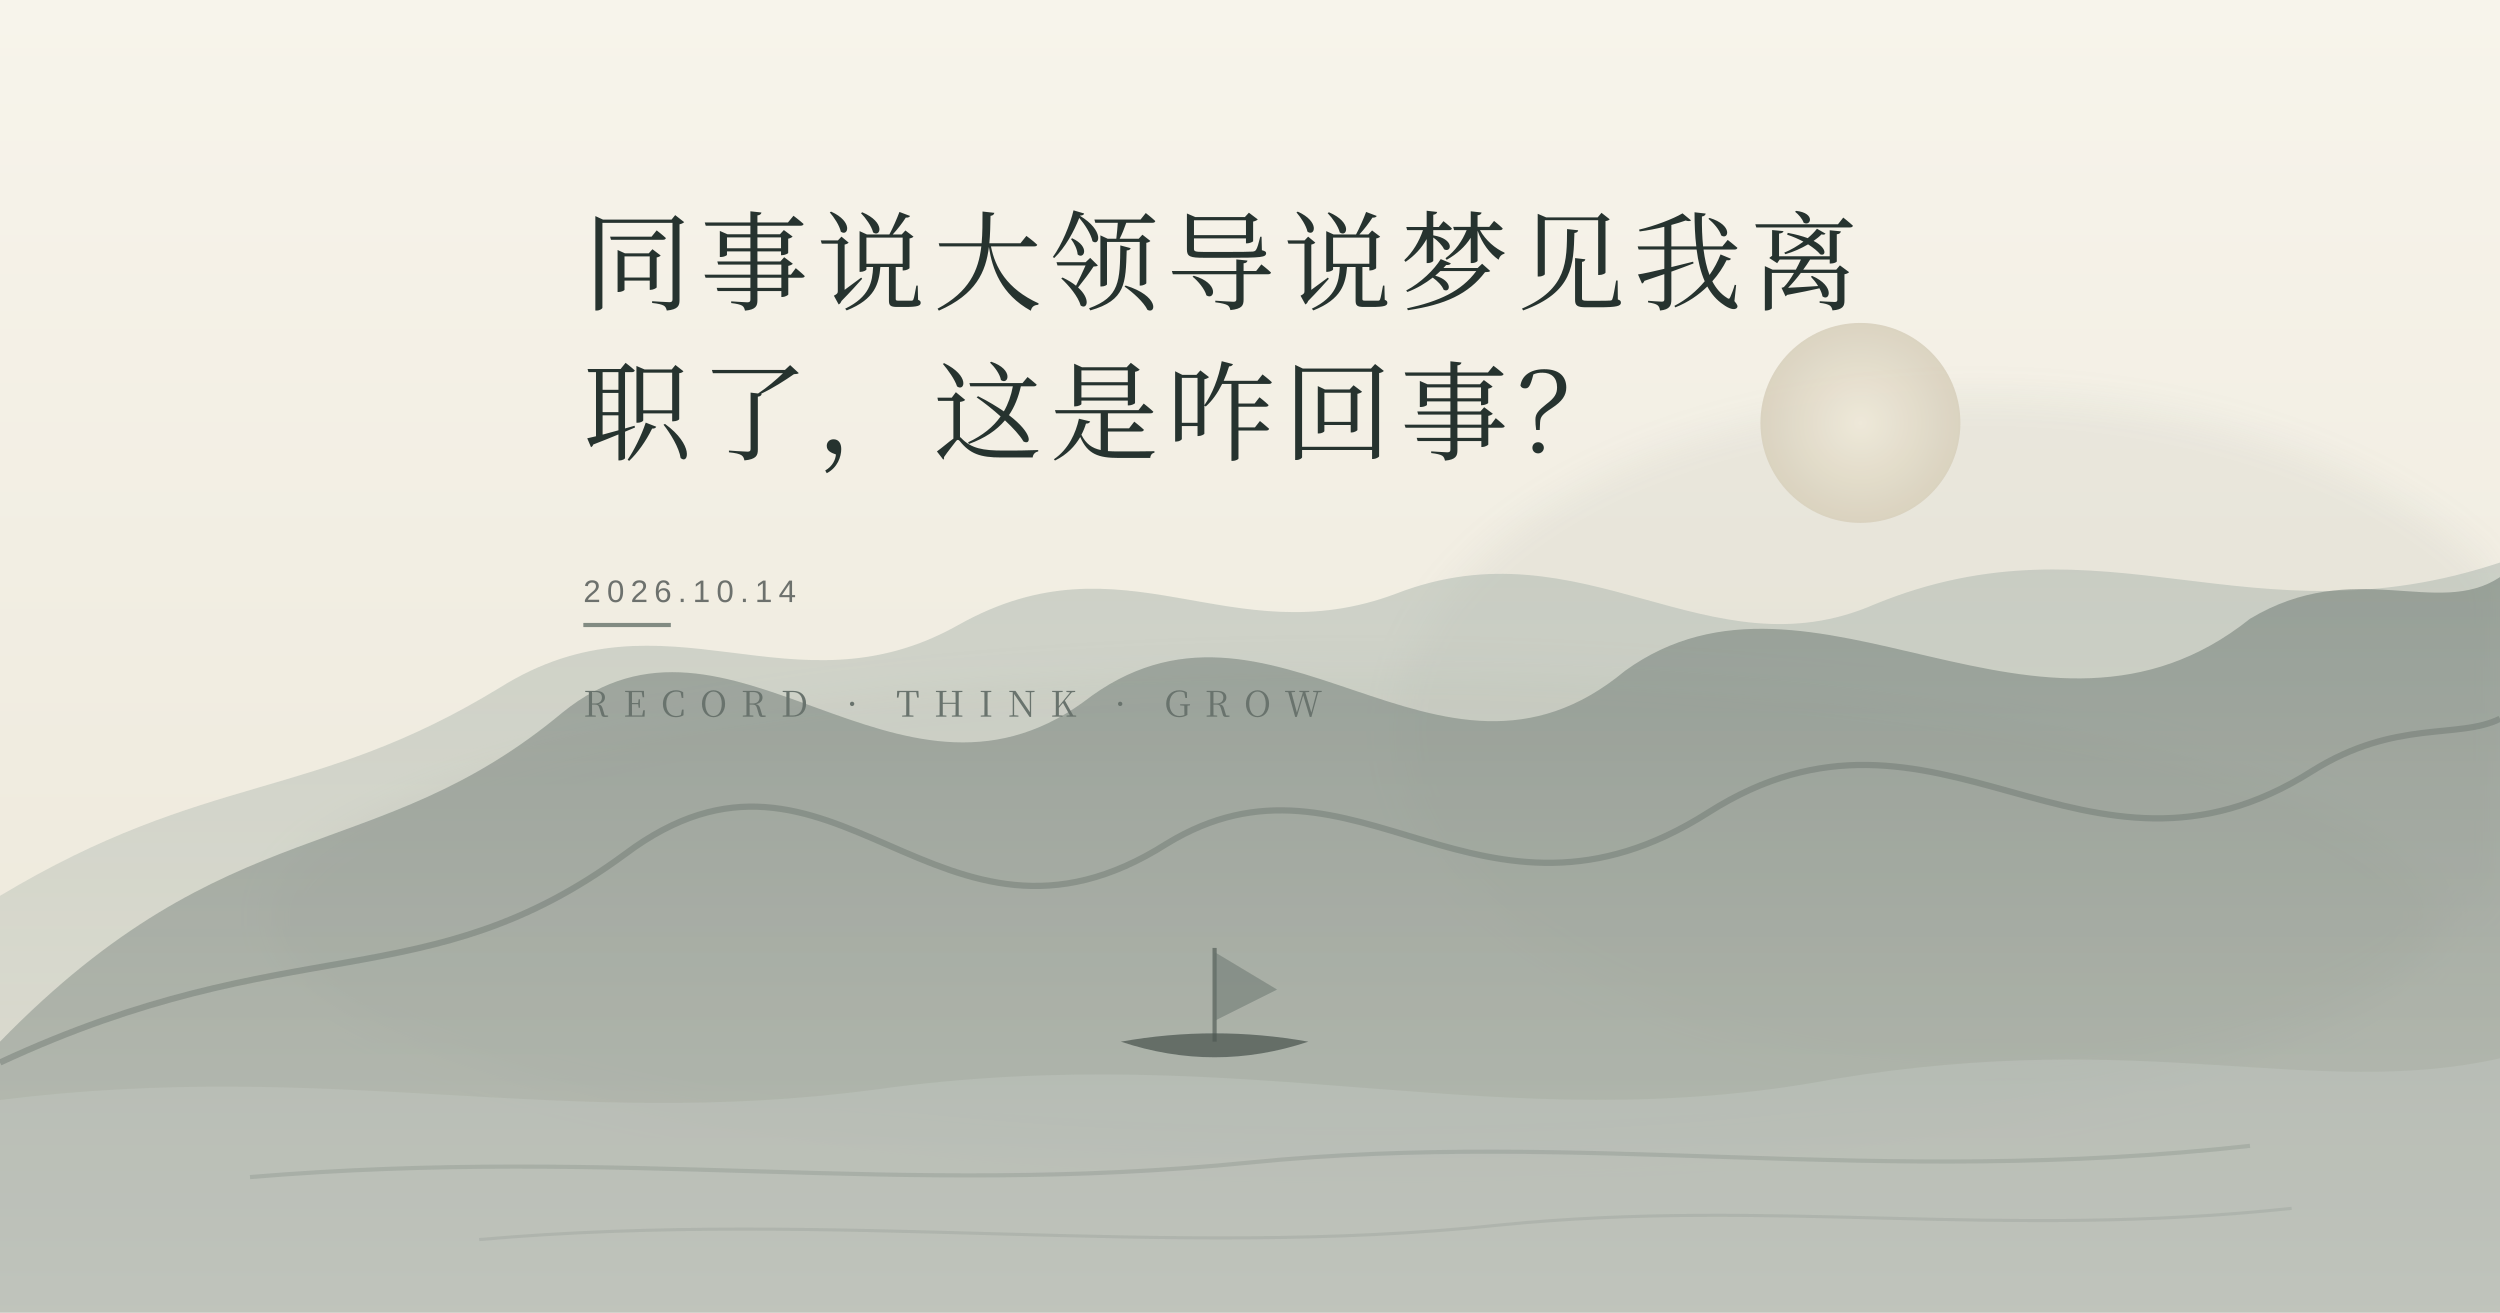
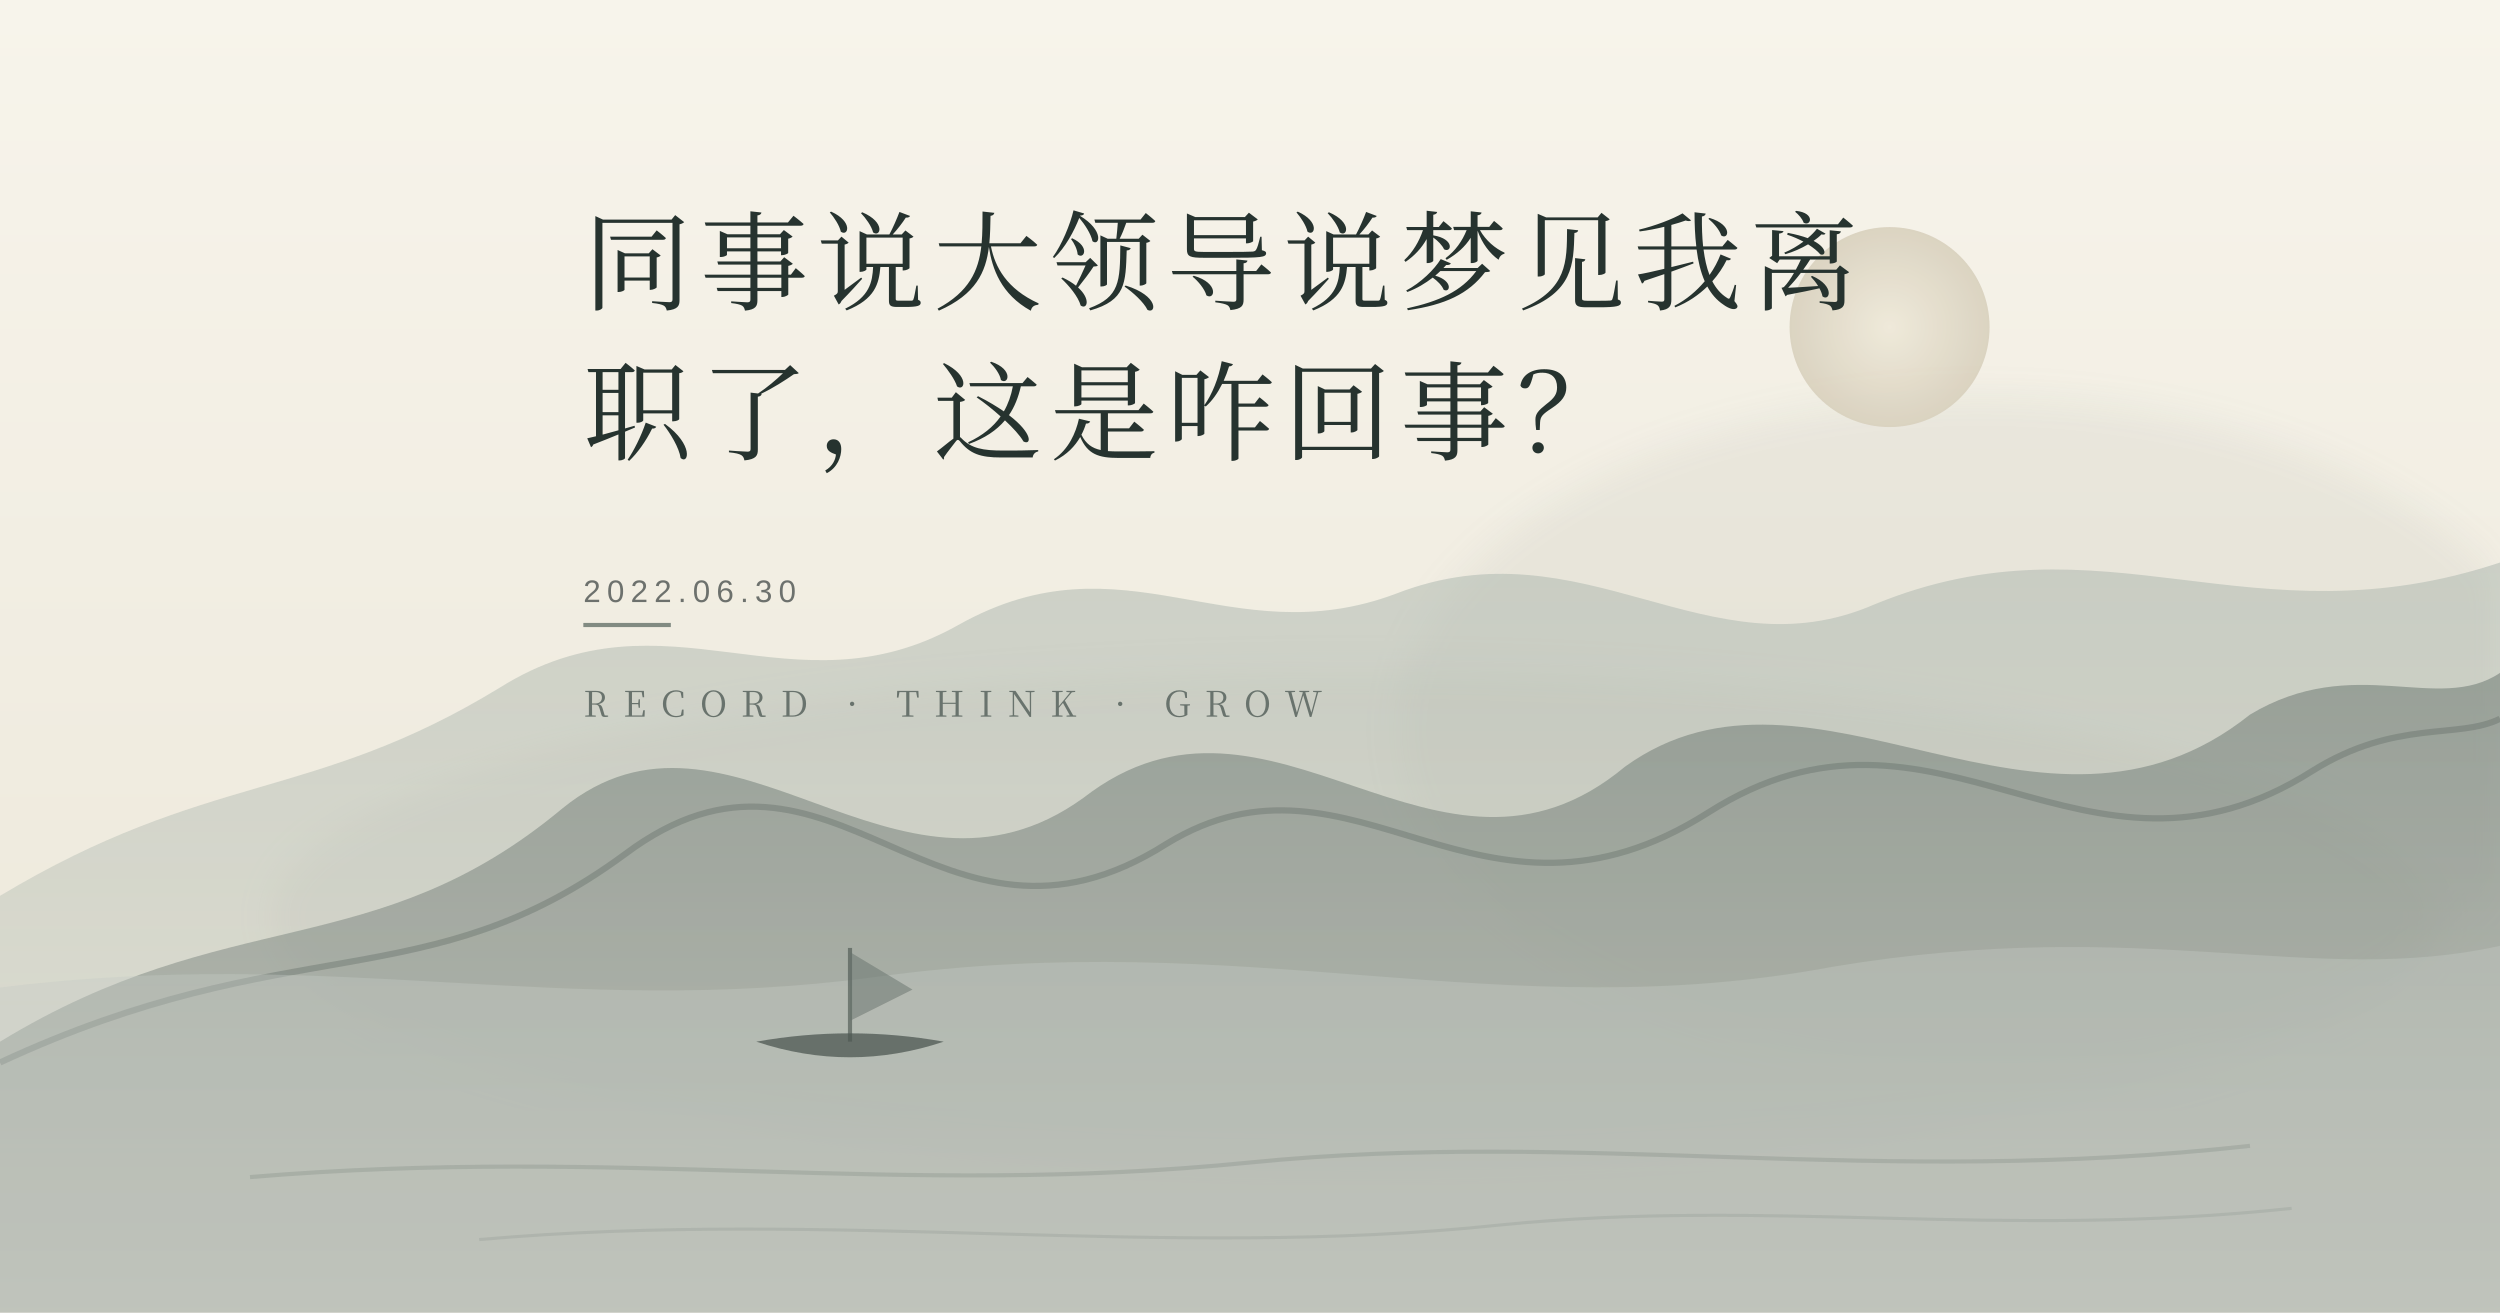
<svg xmlns="http://www.w3.org/2000/svg" width="1200" height="630" viewBox="0 0 1200 630">
  <defs>
    <linearGradient id="paper" x1="0" y1="0" x2="0" y2="1">
      <stop offset="0%" stop-color="#f7f4eb" />
      <stop offset="100%" stop-color="#ebe6d8" />
    </linearGradient>
    <linearGradient id="farMountain" x1="0" y1="0" x2="0" y2="1">
      <stop offset="0%" stop-color="#aeb8b0" />
      <stop offset="100%" stop-color="#d8d8cc" />
    </linearGradient>
    <linearGradient id="nearMountain" x1="0" y1="0" x2="0" y2="1">
      <stop offset="0%" stop-color="#69756f" />
      <stop offset="100%" stop-color="#9ba39b" />
    </linearGradient>
    <filter id="inkBlur">
      <feGaussianBlur stdDeviation="8" />
    </filter>
    <radialGradient id="moon">
      <stop offset="0%" stop-color="#eee8d8" />
      <stop offset="100%" stop-color="#d8d0bd" />
    </radialGradient>
    <style>

      .title {

        font-family:
          "Noto Serif CJK SC",
          "Source Han Serif SC",
          "Songti SC",
          "STSong",
          serif;

        font-size:
          52px;

        font-weight:
          500;

        letter-spacing:
          4px;

        fill:
          #26332f;
      }


      .subtitle {

        font-family:
          "Noto Serif CJK SC",
          "Source Han Serif SC",
          "Songti SC",
          "STSong",
          serif;

        font-size:
          17px;

        letter-spacing:
          7px;

        fill:
          #69736d;
      }


      .date {

        font-family:
          "Helvetica Neue",
          Arial,
          sans-serif;

        font-size:
          15px;

        letter-spacing:
          3px;

        fill:
          #6d716d;
      }

    </style>
  </defs>
  <rect x="0" y="0" width="1200" height="630" fill="url(#paper)" />
  <ellipse cx="650" cy="440" rx="520" ry="120" fill="#89958c" opacity="0.12" filter="url(#inkBlur)" />
  <ellipse cx="950" cy="350" rx="280" ry="160" fill="#738078" opacity="0.08" filter="url(#inkBlur)" />
-   <circle cx="893" cy="203" r="48" fill="url(#moon)" opacity="0.9" />
+   <circle cx="907" cy="157" r="48" fill="url(#moon)" opacity="0.9" />
  <path d="       M0 430        C100 370         150 385         240 330        C320 280         380 345         460 300        C540 255         590 315         670 285        C760 250         820 325         900 290        C1010 245         1080 310         1200 270        L1200 630       L0 630       Z     " fill="url(#farMountain)" opacity="0.55" />
-   <path d="       M0 500        C110 387         180 417         270 342        C350 277         430 402         520 337        C610 267         690 397         780 322        C870 257         980 377         1080 297        C1130 267         1170 297         1200 277        L1200 630       L0 630       Z     " fill="url(#nearMountain)" opacity="0.52" />
+   <path d="       M0 500        C110 433         180 463         270 388        C350 323         430 448         520 383        C610 313         690 443         780 368        C870 303         980 423         1080 343        C1130 313         1170 343         1200 323        L1200 630       L0 630       Z     " fill="url(#nearMountain)" opacity="0.52" />
  <path d="       M0 510        C140 445         205 480         300 410        C400 335         450 475         560 405        C650 350         710 460         820 390        C930 320         1000 440         1110 370        C1150 345         1180 355         1200 345     " fill="none" stroke="#59645e" stroke-width="3" opacity="0.35" />
-   <path d="       M0 528        C160 508         270 543         420 523        C600 498         720 548         880 518        C1030 493         1110 528         1200 508        L1200 630       L0 630       Z     " fill="#c4cbc4" opacity="0.38" />
+   <path d="       M0 474        C160 454         270 489         420 469        C600 444         720 494         880 464        C1030 439         1110 474         1200 454        L1200 630       L0 630       Z     " fill="#c4cbc4" opacity="0.38" />
  <path d="       M120 565        C300 550         430 575         600 558        C760 542         900 570         1080 550     " fill="none" stroke="#77827b" stroke-width="2" opacity="0.28" />
  <path d="       M230 595        C400 580         560 605         720 588        C850 575         960 595         1100 580     " fill="none" stroke="#77827b" stroke-width="1.5" opacity="0.20" />
  <text x="280" y="145" class="title">同事说大领导说梦见我离</text>
  <text x="280" y="217" class="title">职了，这是咋回事？</text>
  <rect x="280" y="299" width="42" height="2" fill="#52615a" opacity="0.7" />
  <text x="280" y="344" class="subtitle">RECORD · THINK · GROW</text>
-   <text x="280" y="289" class="date">2026.10.14</text>
-   <path d="       M538 500        Q583 492         628 500        Q583 515         538 500        Z     " fill="#4d5752" opacity="0.75" />
-   <line x1="583" y1="500" x2="583" y2="455" stroke="#4d5752" stroke-width="2" opacity="0.65" />
-   <path d="       M583 457       L583 490       L613 475       Z     " fill="#66716b" opacity="0.5" />
+   <text x="280" y="289" class="date">2022.06.30</text>
+   <path d="       M363 500        Q408 492         453 500        Q408 515         363 500        Z     " fill="#4d5752" opacity="0.75" />
+   <line x1="408" y1="500" x2="408" y2="455" stroke="#4d5752" stroke-width="2" opacity="0.65" />
+   <path d="       M408 457       L408 490       L438 475       Z     " fill="#66716b" opacity="0.5" />
</svg>
